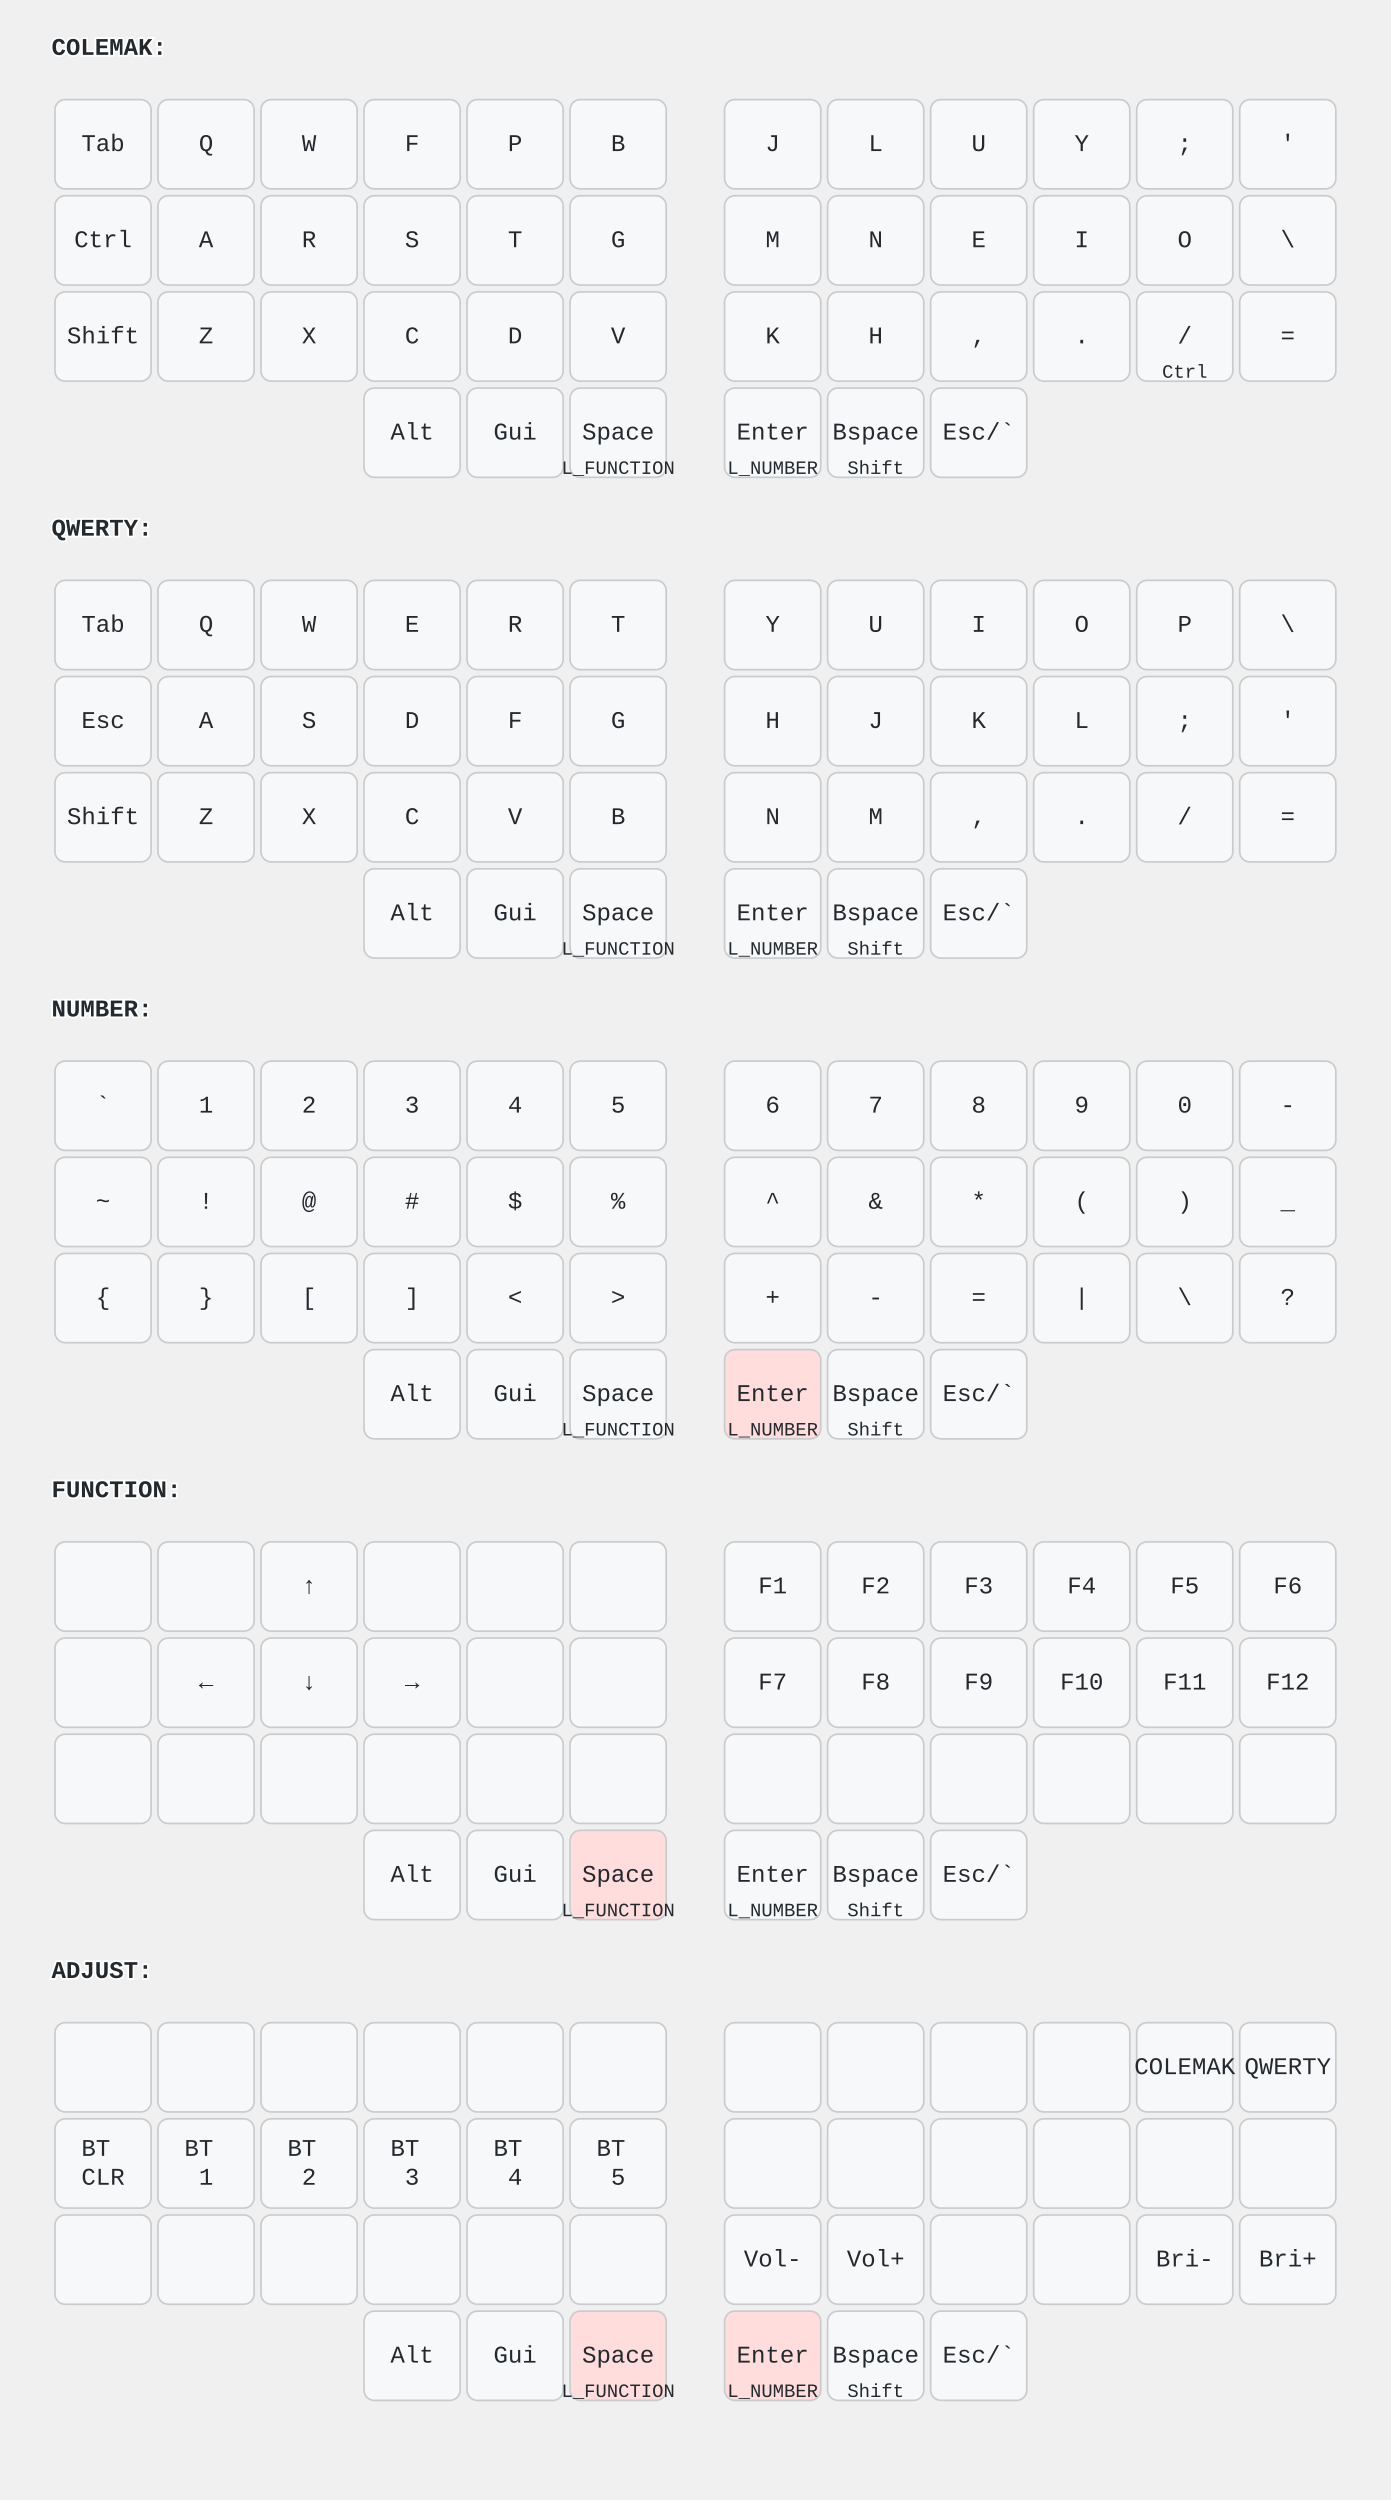
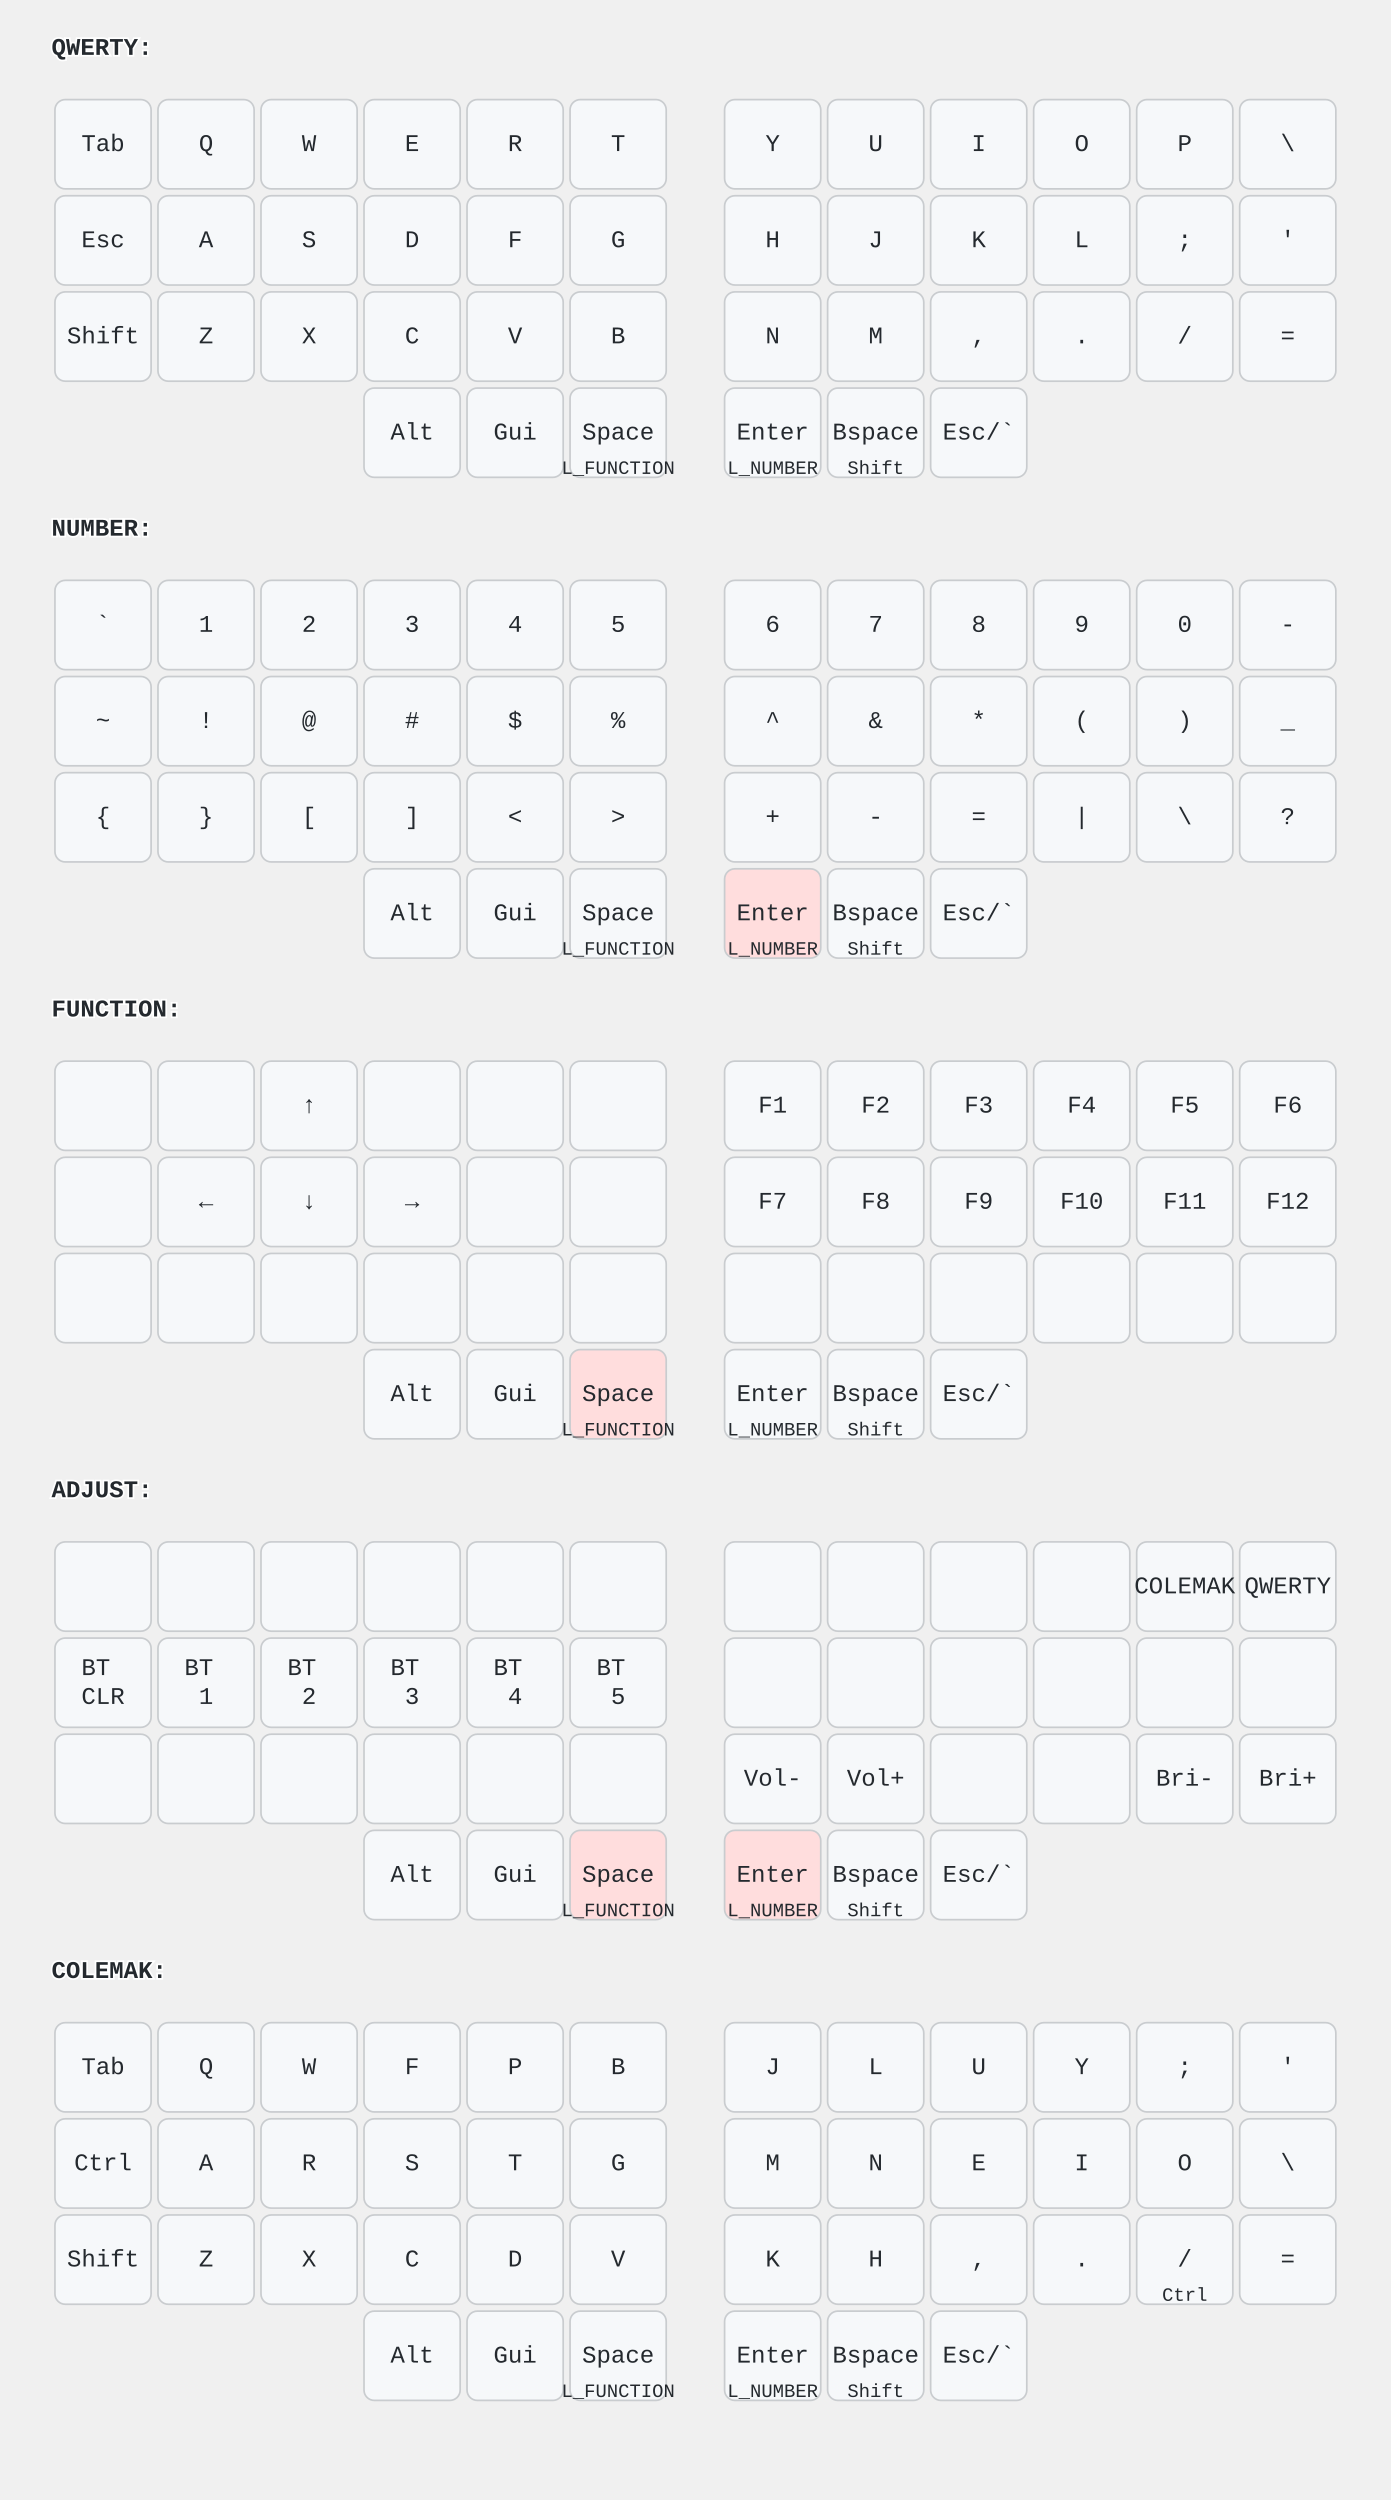
<svg xmlns="http://www.w3.org/2000/svg" width="810.0" height="1456.0" viewBox="0 0 810.0 1456.0">
  <style>/* font and background color specifications */
svg {
    font-family: SFMono-Regular,Consolas,Liberation Mono,Menlo,monospace;
    font-size: 14px;
    font-kerning: normal;
    text-rendering: optimizeLegibility;
    fill: #24292e;
}

/* default key styling */
rect {
    fill: #f6f8fa;
    stroke: #c9cccf;
    stroke-width: 1;
}

/* color accent for combo boxes */
rect.combo {
    fill: #cdf;
}

/* color accent for held keys */
rect.held, rect.combo.held {
    fill: #fdd;
}

/* color accent for ghost (optional) keys */
rect.ghost, rect.combo.ghost {
    fill: #ddd;
}

text {
    text-anchor: middle;
    dominant-baseline: middle;
}

/* styling for layer labels */
text.label {
    font-weight: bold;
    text-anchor: start;
    stroke: white;
    stroke-width: 2;
    paint-order: stroke;
}

/* styling for combo tap, and key hold/shifted label text */
text.combo, text.hold, text.shifted {
    font-size: 11px;
}

text.hold {
    text-anchor: middle;
    dominant-baseline: auto;
}

text.shifted {
    text-anchor: middle;
    dominant-baseline: hanging;
}

/* styling for hold/shifted label text in combo box */
text.combo.hold, text.combo.shifted {
    font-size: 8px;
}

/* styling for combo dendrons */
path {
    stroke-width: 1;
    stroke: gray;
    fill: none;
}
</style>
-   <g class="layer-COLEMAK">
-     <text x="30.0" y="28.0" class="label">COLEMAK:</text>
+   <g class="layer-QWERTY">
+     <text x="30.0" y="28.0" class="label">QWERTY:</text>
    <rect rx="6.0" ry="6.0" x="32.0" y="58.0" width="56.0" height="52.0" class="" />
    <text x="60.0" y="84.0" class="tap">Tab</text>
    <rect rx="6.0" ry="6.0" x="92.0" y="58.0" width="56.0" height="52.0" class="" />
    <text x="120.0" y="84.0" class="tap">Q</text>
    <rect rx="6.0" ry="6.0" x="152.0" y="58.0" width="56.0" height="52.0" class="" />
    <text x="180.0" y="84.0" class="tap">W</text>
    <rect rx="6.0" ry="6.0" x="212.0" y="58.0" width="56.0" height="52.0" class="" />
-     <text x="240.0" y="84.0" class="tap">F</text>
+     <text x="240.0" y="84.0" class="tap">E</text>
    <rect rx="6.0" ry="6.0" x="272.0" y="58.0" width="56.0" height="52.0" class="" />
-     <text x="300.0" y="84.0" class="tap">P</text>
+     <text x="300.0" y="84.0" class="tap">R</text>
    <rect rx="6.0" ry="6.0" x="332.0" y="58.0" width="56.0" height="52.0" class="" />
-     <text x="360.0" y="84.0" class="tap">B</text>
+     <text x="360.0" y="84.0" class="tap">T</text>
    <rect rx="6.0" ry="6.0" x="422.0" y="58.0" width="56.0" height="52.0" class="" />
-     <text x="450.0" y="84.0" class="tap">J</text>
+     <text x="450.0" y="84.0" class="tap">Y</text>
    <rect rx="6.0" ry="6.0" x="482.0" y="58.0" width="56.0" height="52.0" class="" />
-     <text x="510.0" y="84.0" class="tap">L</text>
+     <text x="510.0" y="84.0" class="tap">U</text>
    <rect rx="6.0" ry="6.0" x="542.0" y="58.0" width="56.0" height="52.0" class="" />
-     <text x="570.0" y="84.0" class="tap">U</text>
+     <text x="570.0" y="84.0" class="tap">I</text>
    <rect rx="6.0" ry="6.0" x="602.0" y="58.0" width="56.0" height="52.0" class="" />
-     <text x="630.0" y="84.0" class="tap">Y</text>
+     <text x="630.0" y="84.0" class="tap">O</text>
    <rect rx="6.0" ry="6.0" x="662.0" y="58.0" width="56.0" height="52.0" class="" />
-     <text x="690.0" y="84.0" class="tap">;</text>
+     <text x="690.0" y="84.0" class="tap">P</text>
    <rect rx="6.0" ry="6.0" x="722.0" y="58.0" width="56.0" height="52.0" class="" />
-     <text x="750.0" y="84.0" class="tap">'</text>
+     <text x="750.0" y="84.0" class="tap">\</text>
    <rect rx="6.0" ry="6.0" x="32.0" y="114.0" width="56.0" height="52.0" class="" />
-     <text x="60.0" y="140.0" class="tap">Ctrl</text>
+     <text x="60.0" y="140.0" class="tap">Esc</text>
    <rect rx="6.0" ry="6.0" x="92.0" y="114.0" width="56.0" height="52.0" class="" />
    <text x="120.0" y="140.0" class="tap">A</text>
    <rect rx="6.0" ry="6.0" x="152.0" y="114.0" width="56.0" height="52.0" class="" />
-     <text x="180.0" y="140.0" class="tap">R</text>
+     <text x="180.0" y="140.0" class="tap">S</text>
    <rect rx="6.0" ry="6.0" x="212.0" y="114.0" width="56.0" height="52.0" class="" />
-     <text x="240.0" y="140.0" class="tap">S</text>
+     <text x="240.0" y="140.0" class="tap">D</text>
    <rect rx="6.0" ry="6.0" x="272.0" y="114.0" width="56.0" height="52.0" class="" />
-     <text x="300.0" y="140.0" class="tap">T</text>
+     <text x="300.0" y="140.0" class="tap">F</text>
    <rect rx="6.0" ry="6.0" x="332.0" y="114.0" width="56.0" height="52.0" class="" />
    <text x="360.0" y="140.0" class="tap">G</text>
    <rect rx="6.0" ry="6.0" x="422.0" y="114.0" width="56.0" height="52.0" class="" />
-     <text x="450.0" y="140.0" class="tap">M</text>
+     <text x="450.0" y="140.0" class="tap">H</text>
    <rect rx="6.0" ry="6.0" x="482.0" y="114.0" width="56.0" height="52.0" class="" />
-     <text x="510.0" y="140.0" class="tap">N</text>
+     <text x="510.0" y="140.0" class="tap">J</text>
    <rect rx="6.0" ry="6.0" x="542.0" y="114.0" width="56.0" height="52.0" class="" />
-     <text x="570.0" y="140.0" class="tap">E</text>
+     <text x="570.0" y="140.0" class="tap">K</text>
    <rect rx="6.0" ry="6.0" x="602.0" y="114.0" width="56.0" height="52.0" class="" />
-     <text x="630.0" y="140.0" class="tap">I</text>
+     <text x="630.0" y="140.0" class="tap">L</text>
    <rect rx="6.0" ry="6.0" x="662.0" y="114.0" width="56.0" height="52.0" class="" />
-     <text x="690.0" y="140.0" class="tap">O</text>
+     <text x="690.0" y="140.0" class="tap">;</text>
    <rect rx="6.0" ry="6.0" x="722.0" y="114.0" width="56.0" height="52.0" class="" />
-     <text x="750.0" y="140.0" class="tap">\</text>
+     <text x="750.0" y="140.0" class="tap">'</text>
    <rect rx="6.0" ry="6.0" x="32.0" y="170.0" width="56.0" height="52.0" class="" />
    <text x="60.0" y="196.0" class="tap">Shift</text>
    <rect rx="6.0" ry="6.0" x="92.0" y="170.0" width="56.0" height="52.0" class="" />
    <text x="120.0" y="196.0" class="tap">Z</text>
    <rect rx="6.0" ry="6.0" x="152.0" y="170.0" width="56.0" height="52.0" class="" />
    <text x="180.0" y="196.0" class="tap">X</text>
    <rect rx="6.0" ry="6.0" x="212.0" y="170.0" width="56.0" height="52.0" class="" />
    <text x="240.0" y="196.0" class="tap">C</text>
    <rect rx="6.0" ry="6.0" x="272.0" y="170.0" width="56.0" height="52.0" class="" />
-     <text x="300.0" y="196.0" class="tap">D</text>
+     <text x="300.0" y="196.0" class="tap">V</text>
    <rect rx="6.0" ry="6.0" x="332.0" y="170.0" width="56.0" height="52.0" class="" />
-     <text x="360.0" y="196.0" class="tap">V</text>
+     <text x="360.0" y="196.0" class="tap">B</text>
    <rect rx="6.0" ry="6.0" x="422.0" y="170.0" width="56.0" height="52.0" class="" />
-     <text x="450.0" y="196.0" class="tap">K</text>
+     <text x="450.0" y="196.0" class="tap">N</text>
    <rect rx="6.0" ry="6.0" x="482.0" y="170.0" width="56.0" height="52.0" class="" />
-     <text x="510.0" y="196.0" class="tap">H</text>
+     <text x="510.0" y="196.0" class="tap">M</text>
    <rect rx="6.0" ry="6.0" x="542.0" y="170.0" width="56.0" height="52.0" class="" />
    <text x="570.0" y="196.0" class="tap">,</text>
    <rect rx="6.0" ry="6.0" x="602.0" y="170.0" width="56.0" height="52.0" class="" />
    <text x="630.0" y="196.0" class="tap">.</text>
    <rect rx="6.0" ry="6.0" x="662.0" y="170.0" width="56.0" height="52.0" class="" />
    <text x="690.0" y="196.0" class="tap">/</text>
-     <text x="690.0" y="220.0" class="hold">Ctrl</text>
    <rect rx="6.0" ry="6.0" x="722.0" y="170.0" width="56.0" height="52.0" class="" />
    <text x="750.0" y="196.0" class="tap">=</text>
    <rect rx="6.0" ry="6.0" x="212.0" y="226.0" width="56.0" height="52.0" class="" />
    <text x="240.0" y="252.0" class="tap">Alt</text>
    <rect rx="6.0" ry="6.0" x="272.0" y="226.0" width="56.0" height="52.0" class="" />
    <text x="300.0" y="252.0" class="tap">Gui</text>
    <rect rx="6.0" ry="6.0" x="332.0" y="226.0" width="56.0" height="52.0" class="" />
    <text x="360.0" y="252.0" class="tap">Space</text>
    <text x="360.0" y="276.0" class="hold">L_FUNCTION</text>
    <rect rx="6.0" ry="6.0" x="422.0" y="226.0" width="56.0" height="52.0" class="" />
    <text x="450.0" y="252.0" class="tap">Enter</text>
    <text x="450.0" y="276.0" class="hold">L_NUMBER</text>
    <rect rx="6.0" ry="6.0" x="482.0" y="226.0" width="56.0" height="52.0" class="" />
    <text x="510.0" y="252.0" class="tap">Bspace</text>
    <text x="510.0" y="276.0" class="hold">Shift</text>
    <rect rx="6.0" ry="6.0" x="542.0" y="226.0" width="56.0" height="52.0" class="" />
    <text x="570.0" y="252.0" class="tap">Esc/`</text>
  </g>
-   <g class="layer-QWERTY">
-     <text x="30.0" y="308.0" class="label">QWERTY:</text>
+   <g class="layer-NUMBER">
+     <text x="30.0" y="308.0" class="label">NUMBER:</text>
    <rect rx="6.0" ry="6.0" x="32.0" y="338.0" width="56.0" height="52.0" class="" />
-     <text x="60.0" y="364.0" class="tap">Tab</text>
+     <text x="60.0" y="364.0" class="tap">`</text>
    <rect rx="6.0" ry="6.0" x="92.0" y="338.0" width="56.0" height="52.0" class="" />
-     <text x="120.0" y="364.0" class="tap">Q</text>
+     <text x="120.0" y="364.0" class="tap">1</text>
    <rect rx="6.0" ry="6.0" x="152.0" y="338.0" width="56.0" height="52.0" class="" />
-     <text x="180.0" y="364.0" class="tap">W</text>
+     <text x="180.0" y="364.0" class="tap">2</text>
    <rect rx="6.0" ry="6.0" x="212.0" y="338.0" width="56.0" height="52.0" class="" />
-     <text x="240.0" y="364.0" class="tap">E</text>
+     <text x="240.0" y="364.0" class="tap">3</text>
    <rect rx="6.0" ry="6.0" x="272.0" y="338.0" width="56.0" height="52.0" class="" />
-     <text x="300.0" y="364.0" class="tap">R</text>
+     <text x="300.0" y="364.0" class="tap">4</text>
    <rect rx="6.0" ry="6.0" x="332.0" y="338.0" width="56.0" height="52.0" class="" />
-     <text x="360.0" y="364.0" class="tap">T</text>
+     <text x="360.0" y="364.0" class="tap">5</text>
    <rect rx="6.0" ry="6.0" x="422.0" y="338.0" width="56.0" height="52.0" class="" />
-     <text x="450.0" y="364.0" class="tap">Y</text>
+     <text x="450.0" y="364.0" class="tap">6</text>
    <rect rx="6.0" ry="6.0" x="482.0" y="338.0" width="56.0" height="52.0" class="" />
-     <text x="510.0" y="364.0" class="tap">U</text>
+     <text x="510.0" y="364.0" class="tap">7</text>
    <rect rx="6.0" ry="6.0" x="542.0" y="338.0" width="56.0" height="52.0" class="" />
-     <text x="570.0" y="364.0" class="tap">I</text>
+     <text x="570.0" y="364.0" class="tap">8</text>
    <rect rx="6.0" ry="6.0" x="602.0" y="338.0" width="56.0" height="52.0" class="" />
-     <text x="630.0" y="364.0" class="tap">O</text>
+     <text x="630.0" y="364.0" class="tap">9</text>
    <rect rx="6.0" ry="6.0" x="662.0" y="338.0" width="56.0" height="52.0" class="" />
-     <text x="690.0" y="364.0" class="tap">P</text>
+     <text x="690.0" y="364.0" class="tap">0</text>
    <rect rx="6.0" ry="6.0" x="722.0" y="338.0" width="56.0" height="52.0" class="" />
-     <text x="750.0" y="364.0" class="tap">\</text>
+     <text x="750.0" y="364.0" class="tap">-</text>
    <rect rx="6.0" ry="6.0" x="32.0" y="394.0" width="56.0" height="52.0" class="" />
-     <text x="60.0" y="420.0" class="tap">Esc</text>
+     <text x="60.0" y="420.0" class="tap">~</text>
    <rect rx="6.0" ry="6.0" x="92.0" y="394.0" width="56.0" height="52.0" class="" />
-     <text x="120.0" y="420.0" class="tap">A</text>
+     <text x="120.0" y="420.0" class="tap">!</text>
    <rect rx="6.0" ry="6.0" x="152.0" y="394.0" width="56.0" height="52.0" class="" />
-     <text x="180.0" y="420.0" class="tap">S</text>
+     <text x="180.0" y="420.0" class="tap">@</text>
    <rect rx="6.0" ry="6.0" x="212.0" y="394.0" width="56.0" height="52.0" class="" />
-     <text x="240.0" y="420.0" class="tap">D</text>
+     <text x="240.0" y="420.0" class="tap">#</text>
    <rect rx="6.0" ry="6.0" x="272.0" y="394.0" width="56.0" height="52.0" class="" />
-     <text x="300.0" y="420.0" class="tap">F</text>
+     <text x="300.0" y="420.0" class="tap">$</text>
    <rect rx="6.0" ry="6.0" x="332.0" y="394.0" width="56.0" height="52.0" class="" />
-     <text x="360.0" y="420.0" class="tap">G</text>
+     <text x="360.0" y="420.0" class="tap">%</text>
    <rect rx="6.0" ry="6.0" x="422.0" y="394.0" width="56.0" height="52.0" class="" />
-     <text x="450.0" y="420.0" class="tap">H</text>
+     <text x="450.0" y="420.0" class="tap">^</text>
    <rect rx="6.0" ry="6.0" x="482.0" y="394.0" width="56.0" height="52.0" class="" />
-     <text x="510.0" y="420.0" class="tap">J</text>
+     <text x="510.0" y="420.0" class="tap">&amp;</text>
    <rect rx="6.0" ry="6.0" x="542.0" y="394.0" width="56.0" height="52.0" class="" />
-     <text x="570.0" y="420.0" class="tap">K</text>
+     <text x="570.0" y="420.0" class="tap">*</text>
    <rect rx="6.0" ry="6.0" x="602.0" y="394.0" width="56.0" height="52.0" class="" />
-     <text x="630.0" y="420.0" class="tap">L</text>
+     <text x="630.0" y="420.0" class="tap">(</text>
    <rect rx="6.0" ry="6.0" x="662.0" y="394.0" width="56.0" height="52.0" class="" />
-     <text x="690.0" y="420.0" class="tap">;</text>
+     <text x="690.0" y="420.0" class="tap">)</text>
    <rect rx="6.0" ry="6.0" x="722.0" y="394.0" width="56.0" height="52.0" class="" />
-     <text x="750.0" y="420.0" class="tap">'</text>
+     <text x="750.0" y="420.0" class="tap">_</text>
    <rect rx="6.0" ry="6.0" x="32.0" y="450.0" width="56.0" height="52.0" class="" />
-     <text x="60.0" y="476.0" class="tap">Shift</text>
+     <text x="60.0" y="476.0" class="tap">{</text>
    <rect rx="6.0" ry="6.0" x="92.0" y="450.0" width="56.0" height="52.0" class="" />
-     <text x="120.0" y="476.0" class="tap">Z</text>
+     <text x="120.0" y="476.0" class="tap">}</text>
    <rect rx="6.0" ry="6.0" x="152.0" y="450.0" width="56.0" height="52.0" class="" />
-     <text x="180.0" y="476.0" class="tap">X</text>
+     <text x="180.0" y="476.0" class="tap">[</text>
    <rect rx="6.0" ry="6.0" x="212.0" y="450.0" width="56.0" height="52.0" class="" />
-     <text x="240.0" y="476.0" class="tap">C</text>
+     <text x="240.0" y="476.0" class="tap">]</text>
    <rect rx="6.0" ry="6.0" x="272.0" y="450.0" width="56.0" height="52.0" class="" />
-     <text x="300.0" y="476.0" class="tap">V</text>
+     <text x="300.0" y="476.0" class="tap">&lt;</text>
    <rect rx="6.0" ry="6.0" x="332.0" y="450.0" width="56.0" height="52.0" class="" />
-     <text x="360.0" y="476.0" class="tap">B</text>
+     <text x="360.0" y="476.0" class="tap">&gt;</text>
    <rect rx="6.0" ry="6.0" x="422.0" y="450.0" width="56.0" height="52.0" class="" />
-     <text x="450.0" y="476.0" class="tap">N</text>
+     <text x="450.0" y="476.0" class="tap">+</text>
    <rect rx="6.0" ry="6.0" x="482.0" y="450.0" width="56.0" height="52.0" class="" />
-     <text x="510.0" y="476.0" class="tap">M</text>
+     <text x="510.0" y="476.0" class="tap">-</text>
    <rect rx="6.0" ry="6.0" x="542.0" y="450.0" width="56.0" height="52.0" class="" />
-     <text x="570.0" y="476.0" class="tap">,</text>
+     <text x="570.0" y="476.0" class="tap">=</text>
    <rect rx="6.0" ry="6.0" x="602.0" y="450.0" width="56.0" height="52.0" class="" />
-     <text x="630.0" y="476.0" class="tap">.</text>
+     <text x="630.0" y="476.0" class="tap">|</text>
    <rect rx="6.0" ry="6.0" x="662.0" y="450.0" width="56.0" height="52.0" class="" />
-     <text x="690.0" y="476.0" class="tap">/</text>
+     <text x="690.0" y="476.0" class="tap">\</text>
    <rect rx="6.0" ry="6.0" x="722.0" y="450.0" width="56.0" height="52.0" class="" />
-     <text x="750.0" y="476.0" class="tap">=</text>
+     <text x="750.0" y="476.0" class="tap">?</text>
    <rect rx="6.0" ry="6.0" x="212.0" y="506.0" width="56.0" height="52.0" class="" />
    <text x="240.0" y="532.0" class="tap">Alt</text>
    <rect rx="6.0" ry="6.0" x="272.0" y="506.0" width="56.0" height="52.0" class="" />
    <text x="300.0" y="532.0" class="tap">Gui</text>
    <rect rx="6.0" ry="6.0" x="332.0" y="506.0" width="56.0" height="52.0" class="" />
    <text x="360.0" y="532.0" class="tap">Space</text>
    <text x="360.0" y="556.0" class="hold">L_FUNCTION</text>
-     <rect rx="6.0" ry="6.0" x="422.0" y="506.0" width="56.0" height="52.0" class="" />
-     <text x="450.0" y="532.0" class="tap">Enter</text>
-     <text x="450.0" y="556.0" class="hold">L_NUMBER</text>
+     <rect rx="6.0" ry="6.0" x="422.0" y="506.0" width="56.0" height="52.0" class="held" />
+     <text x="450.0" y="532.0" class="held tap">Enter</text>
+     <text x="450.0" y="556.0" class="held hold">L_NUMBER</text>
    <rect rx="6.0" ry="6.0" x="482.0" y="506.0" width="56.0" height="52.0" class="" />
    <text x="510.0" y="532.0" class="tap">Bspace</text>
    <text x="510.0" y="556.0" class="hold">Shift</text>
    <rect rx="6.0" ry="6.0" x="542.0" y="506.0" width="56.0" height="52.0" class="" />
    <text x="570.0" y="532.0" class="tap">Esc/`</text>
  </g>
-   <g class="layer-NUMBER">
-     <text x="30.0" y="588.0" class="label">NUMBER:</text>
+   <g class="layer-FUNCTION">
+     <text x="30.0" y="588.0" class="label">FUNCTION:</text>
    <rect rx="6.0" ry="6.0" x="32.0" y="618.0" width="56.0" height="52.0" class="" />
-     <text x="60.0" y="644.0" class="tap">`</text>
    <rect rx="6.0" ry="6.0" x="92.0" y="618.0" width="56.0" height="52.0" class="" />
-     <text x="120.0" y="644.0" class="tap">1</text>
    <rect rx="6.0" ry="6.0" x="152.0" y="618.0" width="56.0" height="52.0" class="" />
-     <text x="180.0" y="644.0" class="tap">2</text>
+     <text x="180.0" y="644.0" class="tap">↑</text>
    <rect rx="6.0" ry="6.0" x="212.0" y="618.0" width="56.0" height="52.0" class="" />
-     <text x="240.0" y="644.0" class="tap">3</text>
    <rect rx="6.0" ry="6.0" x="272.0" y="618.0" width="56.0" height="52.0" class="" />
-     <text x="300.0" y="644.0" class="tap">4</text>
    <rect rx="6.0" ry="6.0" x="332.0" y="618.0" width="56.0" height="52.0" class="" />
-     <text x="360.0" y="644.0" class="tap">5</text>
    <rect rx="6.0" ry="6.0" x="422.0" y="618.0" width="56.0" height="52.0" class="" />
-     <text x="450.0" y="644.0" class="tap">6</text>
+     <text x="450.0" y="644.0" class="tap">F1</text>
    <rect rx="6.0" ry="6.0" x="482.0" y="618.0" width="56.0" height="52.0" class="" />
-     <text x="510.0" y="644.0" class="tap">7</text>
+     <text x="510.0" y="644.0" class="tap">F2</text>
    <rect rx="6.0" ry="6.0" x="542.0" y="618.0" width="56.0" height="52.0" class="" />
-     <text x="570.0" y="644.0" class="tap">8</text>
+     <text x="570.0" y="644.0" class="tap">F3</text>
    <rect rx="6.0" ry="6.0" x="602.0" y="618.0" width="56.0" height="52.0" class="" />
-     <text x="630.0" y="644.0" class="tap">9</text>
+     <text x="630.0" y="644.0" class="tap">F4</text>
    <rect rx="6.0" ry="6.0" x="662.0" y="618.0" width="56.0" height="52.0" class="" />
-     <text x="690.0" y="644.0" class="tap">0</text>
+     <text x="690.0" y="644.0" class="tap">F5</text>
    <rect rx="6.0" ry="6.0" x="722.0" y="618.0" width="56.0" height="52.0" class="" />
-     <text x="750.0" y="644.0" class="tap">-</text>
+     <text x="750.0" y="644.0" class="tap">F6</text>
    <rect rx="6.0" ry="6.0" x="32.0" y="674.0" width="56.0" height="52.0" class="" />
-     <text x="60.0" y="700.0" class="tap">~</text>
    <rect rx="6.0" ry="6.0" x="92.0" y="674.0" width="56.0" height="52.0" class="" />
-     <text x="120.0" y="700.0" class="tap">!</text>
+     <text x="120.0" y="700.0" class="tap">←</text>
    <rect rx="6.0" ry="6.0" x="152.0" y="674.0" width="56.0" height="52.0" class="" />
-     <text x="180.0" y="700.0" class="tap">@</text>
+     <text x="180.0" y="700.0" class="tap">↓</text>
    <rect rx="6.0" ry="6.0" x="212.0" y="674.0" width="56.0" height="52.0" class="" />
-     <text x="240.0" y="700.0" class="tap">#</text>
+     <text x="240.0" y="700.0" class="tap">→</text>
    <rect rx="6.0" ry="6.0" x="272.0" y="674.0" width="56.0" height="52.0" class="" />
-     <text x="300.0" y="700.0" class="tap">$</text>
    <rect rx="6.0" ry="6.0" x="332.0" y="674.0" width="56.0" height="52.0" class="" />
-     <text x="360.0" y="700.0" class="tap">%</text>
    <rect rx="6.0" ry="6.0" x="422.0" y="674.0" width="56.0" height="52.0" class="" />
-     <text x="450.0" y="700.0" class="tap">^</text>
+     <text x="450.0" y="700.0" class="tap">F7</text>
    <rect rx="6.0" ry="6.0" x="482.0" y="674.0" width="56.0" height="52.0" class="" />
-     <text x="510.0" y="700.0" class="tap">&amp;</text>
+     <text x="510.0" y="700.0" class="tap">F8</text>
    <rect rx="6.0" ry="6.0" x="542.0" y="674.0" width="56.0" height="52.0" class="" />
-     <text x="570.0" y="700.0" class="tap">*</text>
+     <text x="570.0" y="700.0" class="tap">F9</text>
    <rect rx="6.0" ry="6.0" x="602.0" y="674.0" width="56.0" height="52.0" class="" />
-     <text x="630.0" y="700.0" class="tap">(</text>
+     <text x="630.0" y="700.0" class="tap">F10</text>
    <rect rx="6.0" ry="6.0" x="662.0" y="674.0" width="56.0" height="52.0" class="" />
-     <text x="690.0" y="700.0" class="tap">)</text>
+     <text x="690.0" y="700.0" class="tap">F11</text>
    <rect rx="6.0" ry="6.0" x="722.0" y="674.0" width="56.0" height="52.0" class="" />
-     <text x="750.0" y="700.0" class="tap">_</text>
+     <text x="750.0" y="700.0" class="tap">F12</text>
    <rect rx="6.0" ry="6.0" x="32.0" y="730.0" width="56.0" height="52.0" class="" />
-     <text x="60.0" y="756.0" class="tap">{</text>
    <rect rx="6.0" ry="6.0" x="92.0" y="730.0" width="56.0" height="52.0" class="" />
-     <text x="120.0" y="756.0" class="tap">}</text>
    <rect rx="6.0" ry="6.0" x="152.0" y="730.0" width="56.0" height="52.0" class="" />
-     <text x="180.0" y="756.0" class="tap">[</text>
    <rect rx="6.0" ry="6.0" x="212.0" y="730.0" width="56.0" height="52.0" class="" />
-     <text x="240.0" y="756.0" class="tap">]</text>
    <rect rx="6.0" ry="6.0" x="272.0" y="730.0" width="56.0" height="52.0" class="" />
-     <text x="300.0" y="756.0" class="tap">&lt;</text>
    <rect rx="6.0" ry="6.0" x="332.0" y="730.0" width="56.0" height="52.0" class="" />
-     <text x="360.0" y="756.0" class="tap">&gt;</text>
    <rect rx="6.0" ry="6.0" x="422.0" y="730.0" width="56.0" height="52.0" class="" />
-     <text x="450.0" y="756.0" class="tap">+</text>
    <rect rx="6.0" ry="6.0" x="482.0" y="730.0" width="56.0" height="52.0" class="" />
-     <text x="510.0" y="756.0" class="tap">-</text>
    <rect rx="6.0" ry="6.0" x="542.0" y="730.0" width="56.0" height="52.0" class="" />
-     <text x="570.0" y="756.0" class="tap">=</text>
    <rect rx="6.0" ry="6.0" x="602.0" y="730.0" width="56.0" height="52.0" class="" />
-     <text x="630.0" y="756.0" class="tap">|</text>
    <rect rx="6.0" ry="6.0" x="662.0" y="730.0" width="56.0" height="52.0" class="" />
-     <text x="690.0" y="756.0" class="tap">\</text>
    <rect rx="6.0" ry="6.0" x="722.0" y="730.0" width="56.0" height="52.0" class="" />
-     <text x="750.0" y="756.0" class="tap">?</text>
    <rect rx="6.0" ry="6.0" x="212.0" y="786.0" width="56.0" height="52.0" class="" />
    <text x="240.0" y="812.0" class="tap">Alt</text>
    <rect rx="6.0" ry="6.0" x="272.0" y="786.0" width="56.0" height="52.0" class="" />
    <text x="300.0" y="812.0" class="tap">Gui</text>
-     <rect rx="6.0" ry="6.0" x="332.0" y="786.0" width="56.0" height="52.0" class="" />
-     <text x="360.0" y="812.0" class="tap">Space</text>
-     <text x="360.0" y="836.0" class="hold">L_FUNCTION</text>
-     <rect rx="6.0" ry="6.0" x="422.0" y="786.0" width="56.0" height="52.0" class="held" />
-     <text x="450.0" y="812.0" class="held tap">Enter</text>
-     <text x="450.0" y="836.0" class="held hold">L_NUMBER</text>
+     <rect rx="6.0" ry="6.0" x="332.0" y="786.0" width="56.0" height="52.0" class="held" />
+     <text x="360.0" y="812.0" class="held tap">Space</text>
+     <text x="360.0" y="836.0" class="held hold">L_FUNCTION</text>
+     <rect rx="6.0" ry="6.0" x="422.0" y="786.0" width="56.0" height="52.0" class="" />
+     <text x="450.0" y="812.0" class="tap">Enter</text>
+     <text x="450.0" y="836.0" class="hold">L_NUMBER</text>
    <rect rx="6.0" ry="6.0" x="482.0" y="786.0" width="56.0" height="52.0" class="" />
    <text x="510.0" y="812.0" class="tap">Bspace</text>
    <text x="510.0" y="836.0" class="hold">Shift</text>
    <rect rx="6.0" ry="6.0" x="542.0" y="786.0" width="56.0" height="52.0" class="" />
    <text x="570.0" y="812.0" class="tap">Esc/`</text>
  </g>
-   <g class="layer-FUNCTION">
-     <text x="30.0" y="868.0" class="label">FUNCTION:</text>
+   <g class="layer-ADJUST">
+     <text x="30.0" y="868.0" class="label">ADJUST:</text>
    <rect rx="6.0" ry="6.0" x="32.0" y="898.0" width="56.0" height="52.0" class="" />
    <rect rx="6.0" ry="6.0" x="92.0" y="898.0" width="56.0" height="52.0" class="" />
    <rect rx="6.0" ry="6.0" x="152.0" y="898.0" width="56.0" height="52.0" class="" />
-     <text x="180.0" y="924.0" class="tap">↑</text>
    <rect rx="6.0" ry="6.0" x="212.0" y="898.0" width="56.0" height="52.0" class="" />
    <rect rx="6.0" ry="6.0" x="272.0" y="898.0" width="56.0" height="52.0" class="" />
    <rect rx="6.0" ry="6.0" x="332.0" y="898.0" width="56.0" height="52.0" class="" />
    <rect rx="6.0" ry="6.0" x="422.0" y="898.0" width="56.0" height="52.0" class="" />
-     <text x="450.0" y="924.0" class="tap">F1</text>
    <rect rx="6.0" ry="6.0" x="482.0" y="898.0" width="56.0" height="52.0" class="" />
-     <text x="510.0" y="924.0" class="tap">F2</text>
    <rect rx="6.0" ry="6.0" x="542.0" y="898.0" width="56.0" height="52.0" class="" />
-     <text x="570.0" y="924.0" class="tap">F3</text>
    <rect rx="6.0" ry="6.0" x="602.0" y="898.0" width="56.0" height="52.0" class="" />
-     <text x="630.0" y="924.0" class="tap">F4</text>
    <rect rx="6.0" ry="6.0" x="662.0" y="898.0" width="56.0" height="52.0" class="" />
-     <text x="690.0" y="924.0" class="tap">F5</text>
+     <text x="690.0" y="924.0" class="tap">COLEMAK</text>
    <rect rx="6.0" ry="6.0" x="722.0" y="898.0" width="56.0" height="52.0" class="" />
-     <text x="750.0" y="924.0" class="tap">F6</text>
+     <text x="750.0" y="924.0" class="tap">QWERTY</text>
    <rect rx="6.0" ry="6.0" x="32.0" y="954.0" width="56.0" height="52.0" class="" />
+     <text x="60.0" y="980.0" class="tap">
+       <tspan x="60.0" dy="-0.6em">BT</tspan>
+       <tspan x="60.0" dy="1.2em">CLR</tspan>
+     </text>
    <rect rx="6.0" ry="6.0" x="92.0" y="954.0" width="56.0" height="52.0" class="" />
-     <text x="120.0" y="980.0" class="tap">←</text>
+     <text x="120.0" y="980.0" class="tap">
+       <tspan x="120.0" dy="-0.6em">BT</tspan>
+       <tspan x="120.0" dy="1.2em">1</tspan>
+     </text>
    <rect rx="6.0" ry="6.0" x="152.0" y="954.0" width="56.0" height="52.0" class="" />
-     <text x="180.0" y="980.0" class="tap">↓</text>
+     <text x="180.0" y="980.0" class="tap">
+       <tspan x="180.0" dy="-0.6em">BT</tspan>
+       <tspan x="180.0" dy="1.2em">2</tspan>
+     </text>
    <rect rx="6.0" ry="6.0" x="212.0" y="954.0" width="56.0" height="52.0" class="" />
-     <text x="240.0" y="980.0" class="tap">→</text>
+     <text x="240.0" y="980.0" class="tap">
+       <tspan x="240.0" dy="-0.6em">BT</tspan>
+       <tspan x="240.0" dy="1.2em">3</tspan>
+     </text>
    <rect rx="6.0" ry="6.0" x="272.0" y="954.0" width="56.0" height="52.0" class="" />
+     <text x="300.0" y="980.0" class="tap">
+       <tspan x="300.0" dy="-0.6em">BT</tspan>
+       <tspan x="300.0" dy="1.2em">4</tspan>
+     </text>
    <rect rx="6.0" ry="6.0" x="332.0" y="954.0" width="56.0" height="52.0" class="" />
+     <text x="360.0" y="980.0" class="tap">
+       <tspan x="360.0" dy="-0.6em">BT</tspan>
+       <tspan x="360.0" dy="1.2em">5</tspan>
+     </text>
    <rect rx="6.0" ry="6.0" x="422.0" y="954.0" width="56.0" height="52.0" class="" />
-     <text x="450.0" y="980.0" class="tap">F7</text>
    <rect rx="6.0" ry="6.0" x="482.0" y="954.0" width="56.0" height="52.0" class="" />
-     <text x="510.0" y="980.0" class="tap">F8</text>
    <rect rx="6.0" ry="6.0" x="542.0" y="954.0" width="56.0" height="52.0" class="" />
-     <text x="570.0" y="980.0" class="tap">F9</text>
    <rect rx="6.0" ry="6.0" x="602.0" y="954.0" width="56.0" height="52.0" class="" />
-     <text x="630.0" y="980.0" class="tap">F10</text>
    <rect rx="6.0" ry="6.0" x="662.0" y="954.0" width="56.0" height="52.0" class="" />
-     <text x="690.0" y="980.0" class="tap">F11</text>
    <rect rx="6.0" ry="6.0" x="722.0" y="954.0" width="56.0" height="52.0" class="" />
-     <text x="750.0" y="980.0" class="tap">F12</text>
    <rect rx="6.0" ry="6.0" x="32.0" y="1010.0" width="56.0" height="52.0" class="" />
    <rect rx="6.0" ry="6.0" x="92.0" y="1010.0" width="56.0" height="52.0" class="" />
    <rect rx="6.0" ry="6.0" x="152.0" y="1010.0" width="56.0" height="52.0" class="" />
    <rect rx="6.0" ry="6.0" x="212.0" y="1010.0" width="56.0" height="52.0" class="" />
    <rect rx="6.0" ry="6.0" x="272.0" y="1010.0" width="56.0" height="52.0" class="" />
    <rect rx="6.0" ry="6.0" x="332.0" y="1010.0" width="56.0" height="52.0" class="" />
    <rect rx="6.0" ry="6.0" x="422.0" y="1010.0" width="56.0" height="52.0" class="" />
+     <text x="450.0" y="1036.0" class="tap">Vol-</text>
    <rect rx="6.0" ry="6.0" x="482.0" y="1010.0" width="56.0" height="52.0" class="" />
+     <text x="510.0" y="1036.0" class="tap">Vol+</text>
    <rect rx="6.0" ry="6.0" x="542.0" y="1010.0" width="56.0" height="52.0" class="" />
    <rect rx="6.0" ry="6.0" x="602.0" y="1010.0" width="56.0" height="52.0" class="" />
    <rect rx="6.0" ry="6.0" x="662.0" y="1010.0" width="56.0" height="52.0" class="" />
+     <text x="690.0" y="1036.0" class="tap">Bri-</text>
    <rect rx="6.0" ry="6.0" x="722.0" y="1010.0" width="56.0" height="52.0" class="" />
+     <text x="750.0" y="1036.0" class="tap">Bri+</text>
    <rect rx="6.0" ry="6.0" x="212.0" y="1066.0" width="56.0" height="52.0" class="" />
    <text x="240.0" y="1092.0" class="tap">Alt</text>
    <rect rx="6.0" ry="6.0" x="272.0" y="1066.0" width="56.0" height="52.0" class="" />
    <text x="300.0" y="1092.0" class="tap">Gui</text>
    <rect rx="6.0" ry="6.0" x="332.0" y="1066.0" width="56.0" height="52.0" class="held" />
    <text x="360.0" y="1092.0" class="held tap">Space</text>
    <text x="360.0" y="1116.0" class="held hold">L_FUNCTION</text>
-     <rect rx="6.0" ry="6.0" x="422.0" y="1066.0" width="56.0" height="52.0" class="" />
-     <text x="450.0" y="1092.0" class="tap">Enter</text>
-     <text x="450.0" y="1116.0" class="hold">L_NUMBER</text>
+     <rect rx="6.0" ry="6.0" x="422.0" y="1066.0" width="56.0" height="52.0" class="held" />
+     <text x="450.0" y="1092.0" class="held tap">Enter</text>
+     <text x="450.0" y="1116.0" class="held hold">L_NUMBER</text>
    <rect rx="6.0" ry="6.0" x="482.0" y="1066.0" width="56.0" height="52.0" class="" />
    <text x="510.0" y="1092.0" class="tap">Bspace</text>
    <text x="510.0" y="1116.0" class="hold">Shift</text>
    <rect rx="6.0" ry="6.0" x="542.0" y="1066.0" width="56.0" height="52.0" class="" />
    <text x="570.0" y="1092.0" class="tap">Esc/`</text>
  </g>
-   <g class="layer-ADJUST">
-     <text x="30.0" y="1148.0" class="label">ADJUST:</text>
+   <g class="layer-COLEMAK">
+     <text x="30.0" y="1148.0" class="label">COLEMAK:</text>
    <rect rx="6.0" ry="6.0" x="32.0" y="1178.0" width="56.0" height="52.0" class="" />
+     <text x="60.0" y="1204.0" class="tap">Tab</text>
    <rect rx="6.0" ry="6.0" x="92.0" y="1178.0" width="56.0" height="52.0" class="" />
+     <text x="120.0" y="1204.0" class="tap">Q</text>
    <rect rx="6.0" ry="6.0" x="152.0" y="1178.0" width="56.0" height="52.0" class="" />
+     <text x="180.0" y="1204.0" class="tap">W</text>
    <rect rx="6.0" ry="6.0" x="212.0" y="1178.0" width="56.0" height="52.0" class="" />
+     <text x="240.0" y="1204.0" class="tap">F</text>
    <rect rx="6.0" ry="6.0" x="272.0" y="1178.0" width="56.0" height="52.0" class="" />
+     <text x="300.0" y="1204.0" class="tap">P</text>
    <rect rx="6.0" ry="6.0" x="332.0" y="1178.0" width="56.0" height="52.0" class="" />
+     <text x="360.0" y="1204.0" class="tap">B</text>
    <rect rx="6.0" ry="6.0" x="422.0" y="1178.0" width="56.0" height="52.0" class="" />
+     <text x="450.0" y="1204.0" class="tap">J</text>
    <rect rx="6.0" ry="6.0" x="482.0" y="1178.0" width="56.0" height="52.0" class="" />
+     <text x="510.0" y="1204.0" class="tap">L</text>
    <rect rx="6.0" ry="6.0" x="542.0" y="1178.0" width="56.0" height="52.0" class="" />
+     <text x="570.0" y="1204.0" class="tap">U</text>
    <rect rx="6.0" ry="6.0" x="602.0" y="1178.0" width="56.0" height="52.0" class="" />
+     <text x="630.0" y="1204.0" class="tap">Y</text>
    <rect rx="6.0" ry="6.0" x="662.0" y="1178.0" width="56.0" height="52.0" class="" />
-     <text x="690.0" y="1204.0" class="tap">COLEMAK</text>
+     <text x="690.0" y="1204.0" class="tap">;</text>
    <rect rx="6.0" ry="6.0" x="722.0" y="1178.0" width="56.0" height="52.0" class="" />
-     <text x="750.0" y="1204.0" class="tap">QWERTY</text>
+     <text x="750.0" y="1204.0" class="tap">'</text>
    <rect rx="6.0" ry="6.0" x="32.0" y="1234.0" width="56.0" height="52.0" class="" />
-     <text x="60.0" y="1260.0" class="tap">
-       <tspan x="60.0" dy="-0.6em">BT</tspan>
-       <tspan x="60.0" dy="1.2em">CLR</tspan>
-     </text>
+     <text x="60.0" y="1260.0" class="tap">Ctrl</text>
    <rect rx="6.0" ry="6.0" x="92.0" y="1234.0" width="56.0" height="52.0" class="" />
-     <text x="120.0" y="1260.0" class="tap">
-       <tspan x="120.0" dy="-0.6em">BT</tspan>
-       <tspan x="120.0" dy="1.2em">1</tspan>
-     </text>
+     <text x="120.0" y="1260.0" class="tap">A</text>
    <rect rx="6.0" ry="6.0" x="152.0" y="1234.0" width="56.0" height="52.0" class="" />
-     <text x="180.0" y="1260.0" class="tap">
-       <tspan x="180.0" dy="-0.6em">BT</tspan>
-       <tspan x="180.0" dy="1.2em">2</tspan>
-     </text>
+     <text x="180.0" y="1260.0" class="tap">R</text>
    <rect rx="6.0" ry="6.0" x="212.0" y="1234.0" width="56.0" height="52.0" class="" />
-     <text x="240.0" y="1260.0" class="tap">
-       <tspan x="240.0" dy="-0.6em">BT</tspan>
-       <tspan x="240.0" dy="1.2em">3</tspan>
-     </text>
+     <text x="240.0" y="1260.0" class="tap">S</text>
    <rect rx="6.0" ry="6.0" x="272.0" y="1234.0" width="56.0" height="52.0" class="" />
-     <text x="300.0" y="1260.0" class="tap">
-       <tspan x="300.0" dy="-0.6em">BT</tspan>
-       <tspan x="300.0" dy="1.2em">4</tspan>
-     </text>
+     <text x="300.0" y="1260.0" class="tap">T</text>
    <rect rx="6.0" ry="6.0" x="332.0" y="1234.0" width="56.0" height="52.0" class="" />
-     <text x="360.0" y="1260.0" class="tap">
-       <tspan x="360.0" dy="-0.6em">BT</tspan>
-       <tspan x="360.0" dy="1.2em">5</tspan>
-     </text>
+     <text x="360.0" y="1260.0" class="tap">G</text>
    <rect rx="6.0" ry="6.0" x="422.0" y="1234.0" width="56.0" height="52.0" class="" />
+     <text x="450.0" y="1260.0" class="tap">M</text>
    <rect rx="6.0" ry="6.0" x="482.0" y="1234.0" width="56.0" height="52.0" class="" />
+     <text x="510.0" y="1260.0" class="tap">N</text>
    <rect rx="6.0" ry="6.0" x="542.0" y="1234.0" width="56.0" height="52.0" class="" />
+     <text x="570.0" y="1260.0" class="tap">E</text>
    <rect rx="6.0" ry="6.0" x="602.0" y="1234.0" width="56.0" height="52.0" class="" />
+     <text x="630.0" y="1260.0" class="tap">I</text>
    <rect rx="6.0" ry="6.0" x="662.0" y="1234.0" width="56.0" height="52.0" class="" />
+     <text x="690.0" y="1260.0" class="tap">O</text>
    <rect rx="6.0" ry="6.0" x="722.0" y="1234.0" width="56.0" height="52.0" class="" />
+     <text x="750.0" y="1260.0" class="tap">\</text>
    <rect rx="6.0" ry="6.0" x="32.0" y="1290.0" width="56.0" height="52.0" class="" />
+     <text x="60.0" y="1316.0" class="tap">Shift</text>
    <rect rx="6.0" ry="6.0" x="92.0" y="1290.0" width="56.0" height="52.0" class="" />
+     <text x="120.0" y="1316.0" class="tap">Z</text>
    <rect rx="6.0" ry="6.0" x="152.0" y="1290.0" width="56.0" height="52.0" class="" />
+     <text x="180.0" y="1316.0" class="tap">X</text>
    <rect rx="6.0" ry="6.0" x="212.0" y="1290.0" width="56.0" height="52.0" class="" />
+     <text x="240.0" y="1316.0" class="tap">C</text>
    <rect rx="6.0" ry="6.0" x="272.0" y="1290.0" width="56.0" height="52.0" class="" />
+     <text x="300.0" y="1316.0" class="tap">D</text>
    <rect rx="6.0" ry="6.0" x="332.0" y="1290.0" width="56.0" height="52.0" class="" />
+     <text x="360.0" y="1316.0" class="tap">V</text>
    <rect rx="6.0" ry="6.0" x="422.0" y="1290.0" width="56.0" height="52.0" class="" />
-     <text x="450.0" y="1316.0" class="tap">Vol-</text>
+     <text x="450.0" y="1316.0" class="tap">K</text>
    <rect rx="6.0" ry="6.0" x="482.0" y="1290.0" width="56.0" height="52.0" class="" />
-     <text x="510.0" y="1316.0" class="tap">Vol+</text>
+     <text x="510.0" y="1316.0" class="tap">H</text>
    <rect rx="6.0" ry="6.0" x="542.0" y="1290.0" width="56.0" height="52.0" class="" />
+     <text x="570.0" y="1316.0" class="tap">,</text>
    <rect rx="6.0" ry="6.0" x="602.0" y="1290.0" width="56.0" height="52.0" class="" />
+     <text x="630.0" y="1316.0" class="tap">.</text>
    <rect rx="6.0" ry="6.0" x="662.0" y="1290.0" width="56.0" height="52.0" class="" />
-     <text x="690.0" y="1316.0" class="tap">Bri-</text>
+     <text x="690.0" y="1316.0" class="tap">/</text>
+     <text x="690.0" y="1340.0" class="hold">Ctrl</text>
    <rect rx="6.0" ry="6.0" x="722.0" y="1290.0" width="56.0" height="52.0" class="" />
-     <text x="750.0" y="1316.0" class="tap">Bri+</text>
+     <text x="750.0" y="1316.0" class="tap">=</text>
    <rect rx="6.0" ry="6.0" x="212.0" y="1346.0" width="56.0" height="52.0" class="" />
    <text x="240.0" y="1372.0" class="tap">Alt</text>
    <rect rx="6.0" ry="6.0" x="272.0" y="1346.0" width="56.0" height="52.0" class="" />
    <text x="300.0" y="1372.0" class="tap">Gui</text>
-     <rect rx="6.0" ry="6.0" x="332.0" y="1346.0" width="56.0" height="52.0" class="held" />
-     <text x="360.0" y="1372.0" class="held tap">Space</text>
-     <text x="360.0" y="1396.0" class="held hold">L_FUNCTION</text>
-     <rect rx="6.0" ry="6.0" x="422.0" y="1346.0" width="56.0" height="52.0" class="held" />
-     <text x="450.0" y="1372.0" class="held tap">Enter</text>
-     <text x="450.0" y="1396.0" class="held hold">L_NUMBER</text>
+     <rect rx="6.0" ry="6.0" x="332.0" y="1346.0" width="56.0" height="52.0" class="" />
+     <text x="360.0" y="1372.0" class="tap">Space</text>
+     <text x="360.0" y="1396.0" class="hold">L_FUNCTION</text>
+     <rect rx="6.0" ry="6.0" x="422.0" y="1346.0" width="56.0" height="52.0" class="" />
+     <text x="450.0" y="1372.0" class="tap">Enter</text>
+     <text x="450.0" y="1396.0" class="hold">L_NUMBER</text>
    <rect rx="6.0" ry="6.0" x="482.0" y="1346.0" width="56.0" height="52.0" class="" />
    <text x="510.0" y="1372.0" class="tap">Bspace</text>
    <text x="510.0" y="1396.0" class="hold">Shift</text>
    <rect rx="6.0" ry="6.0" x="542.0" y="1346.0" width="56.0" height="52.0" class="" />
    <text x="570.0" y="1372.0" class="tap">Esc/`</text>
  </g>
</svg>
